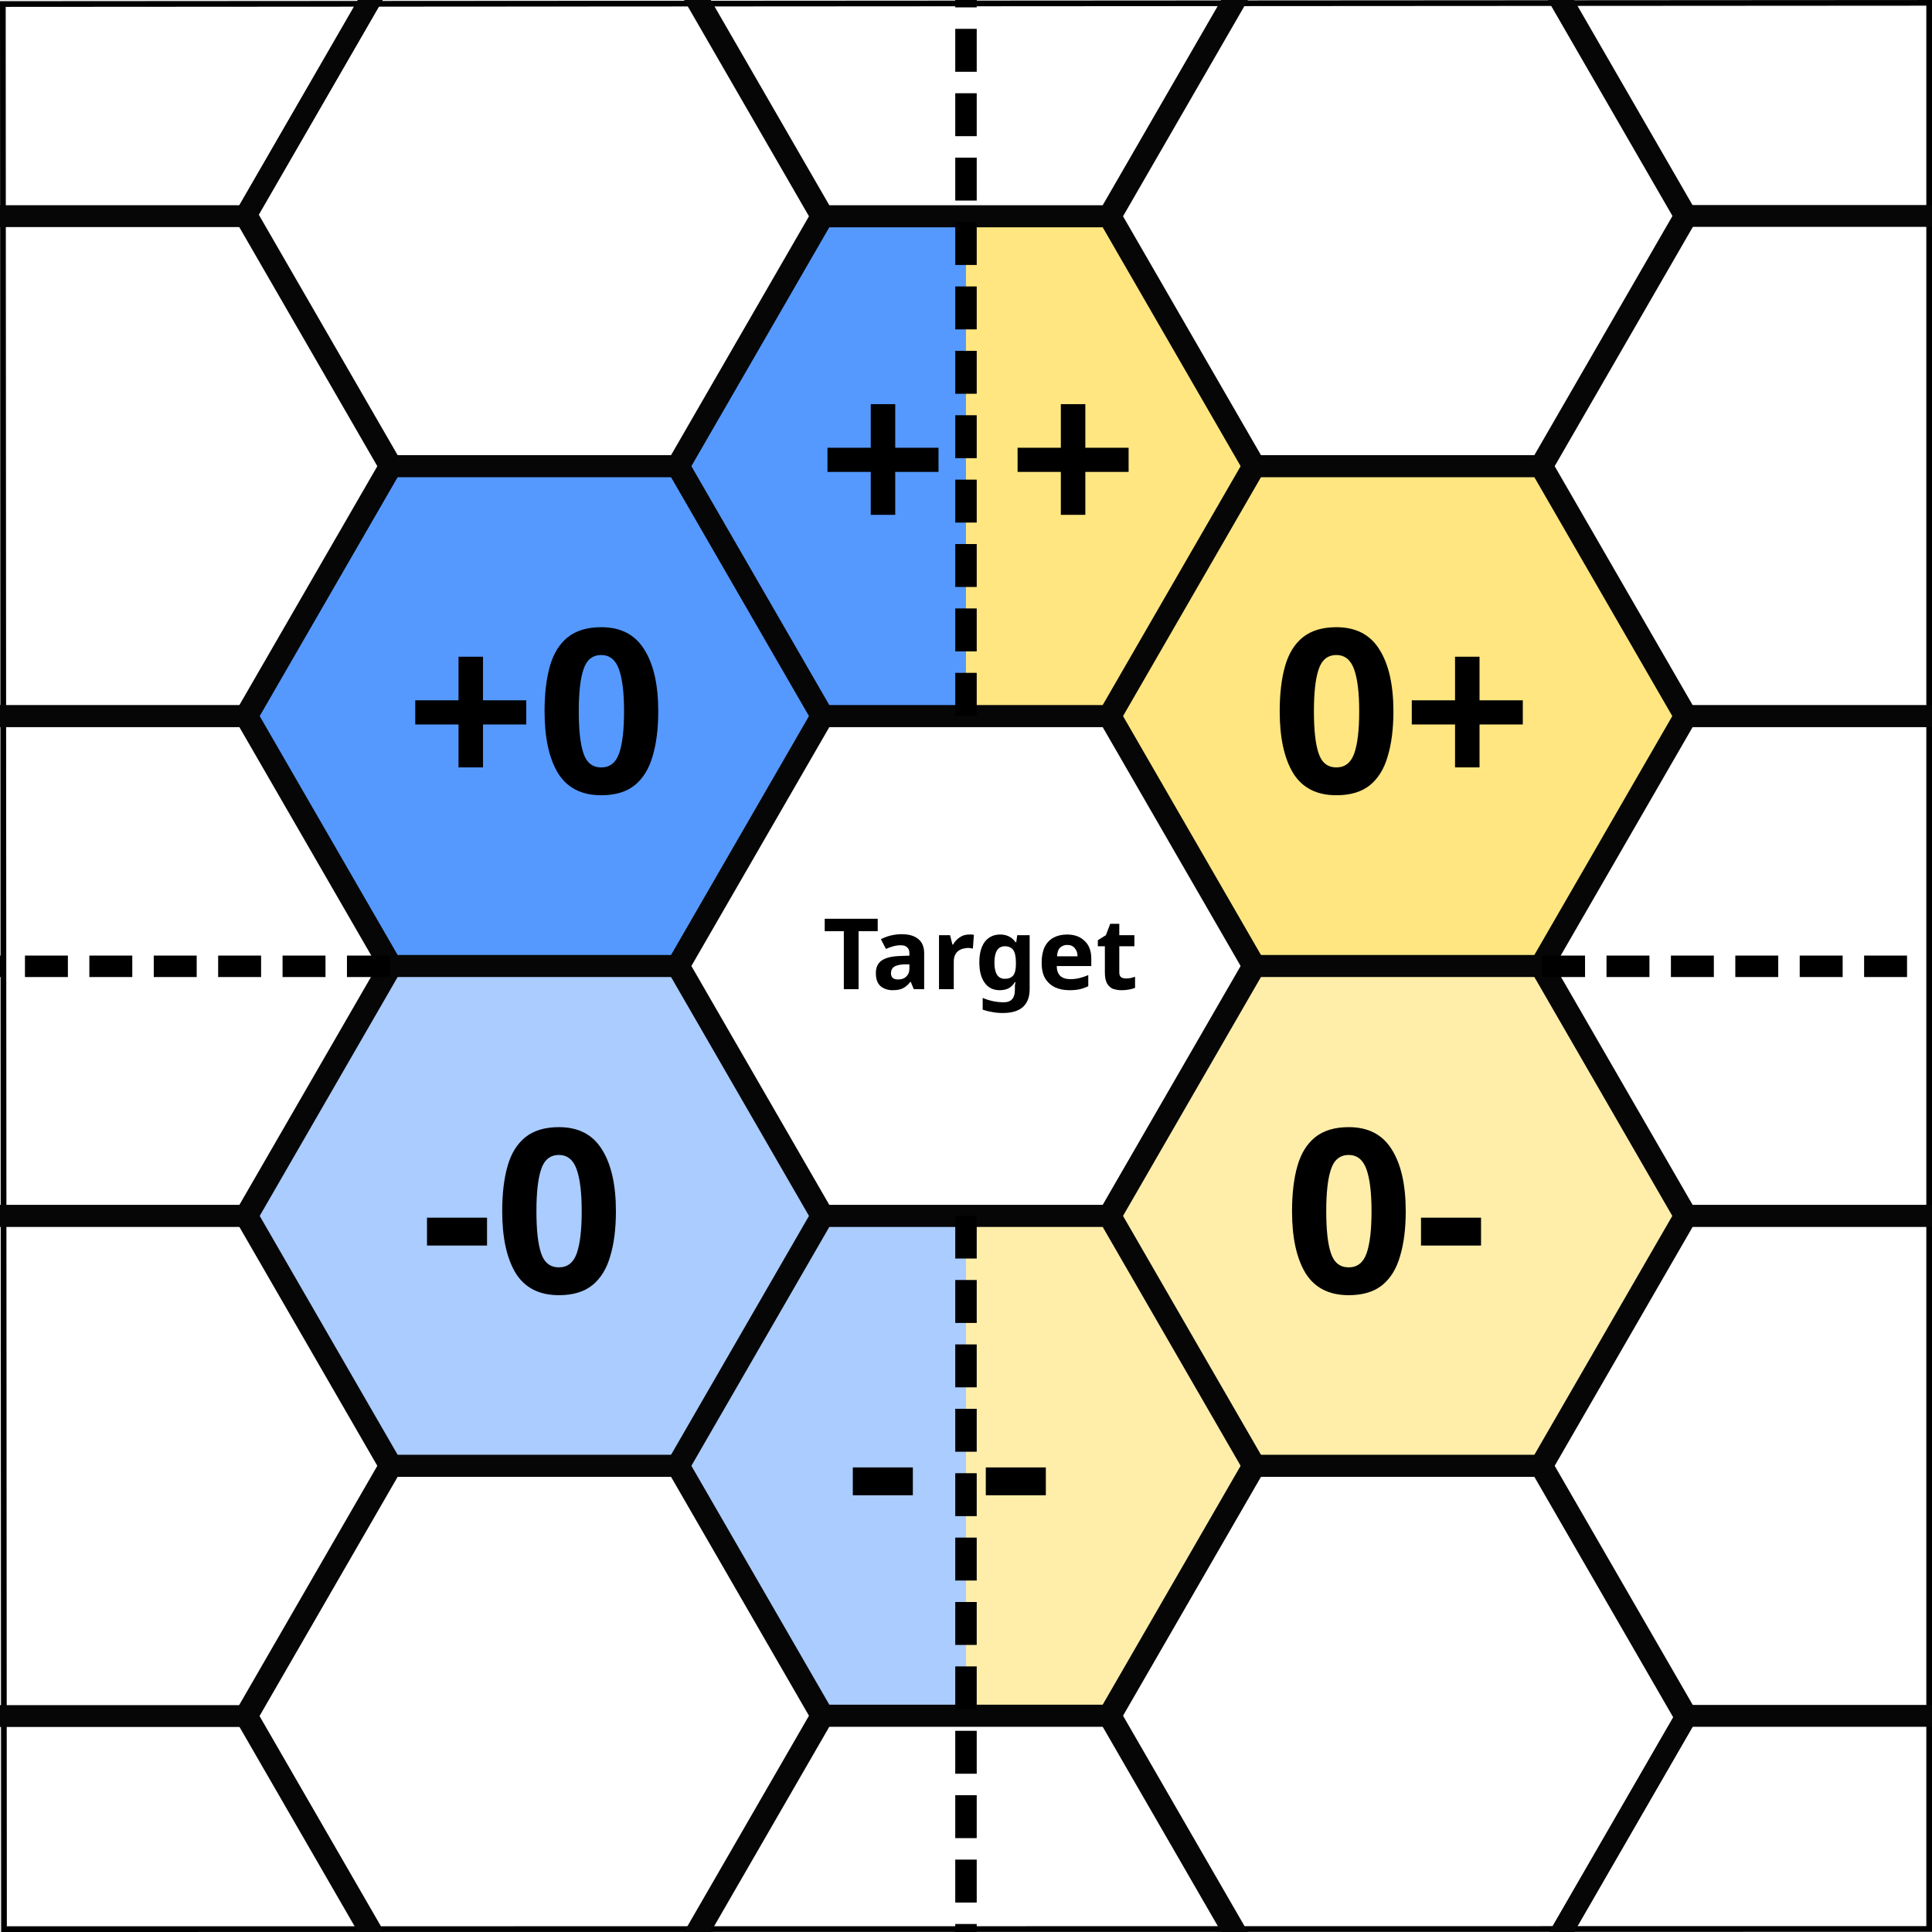
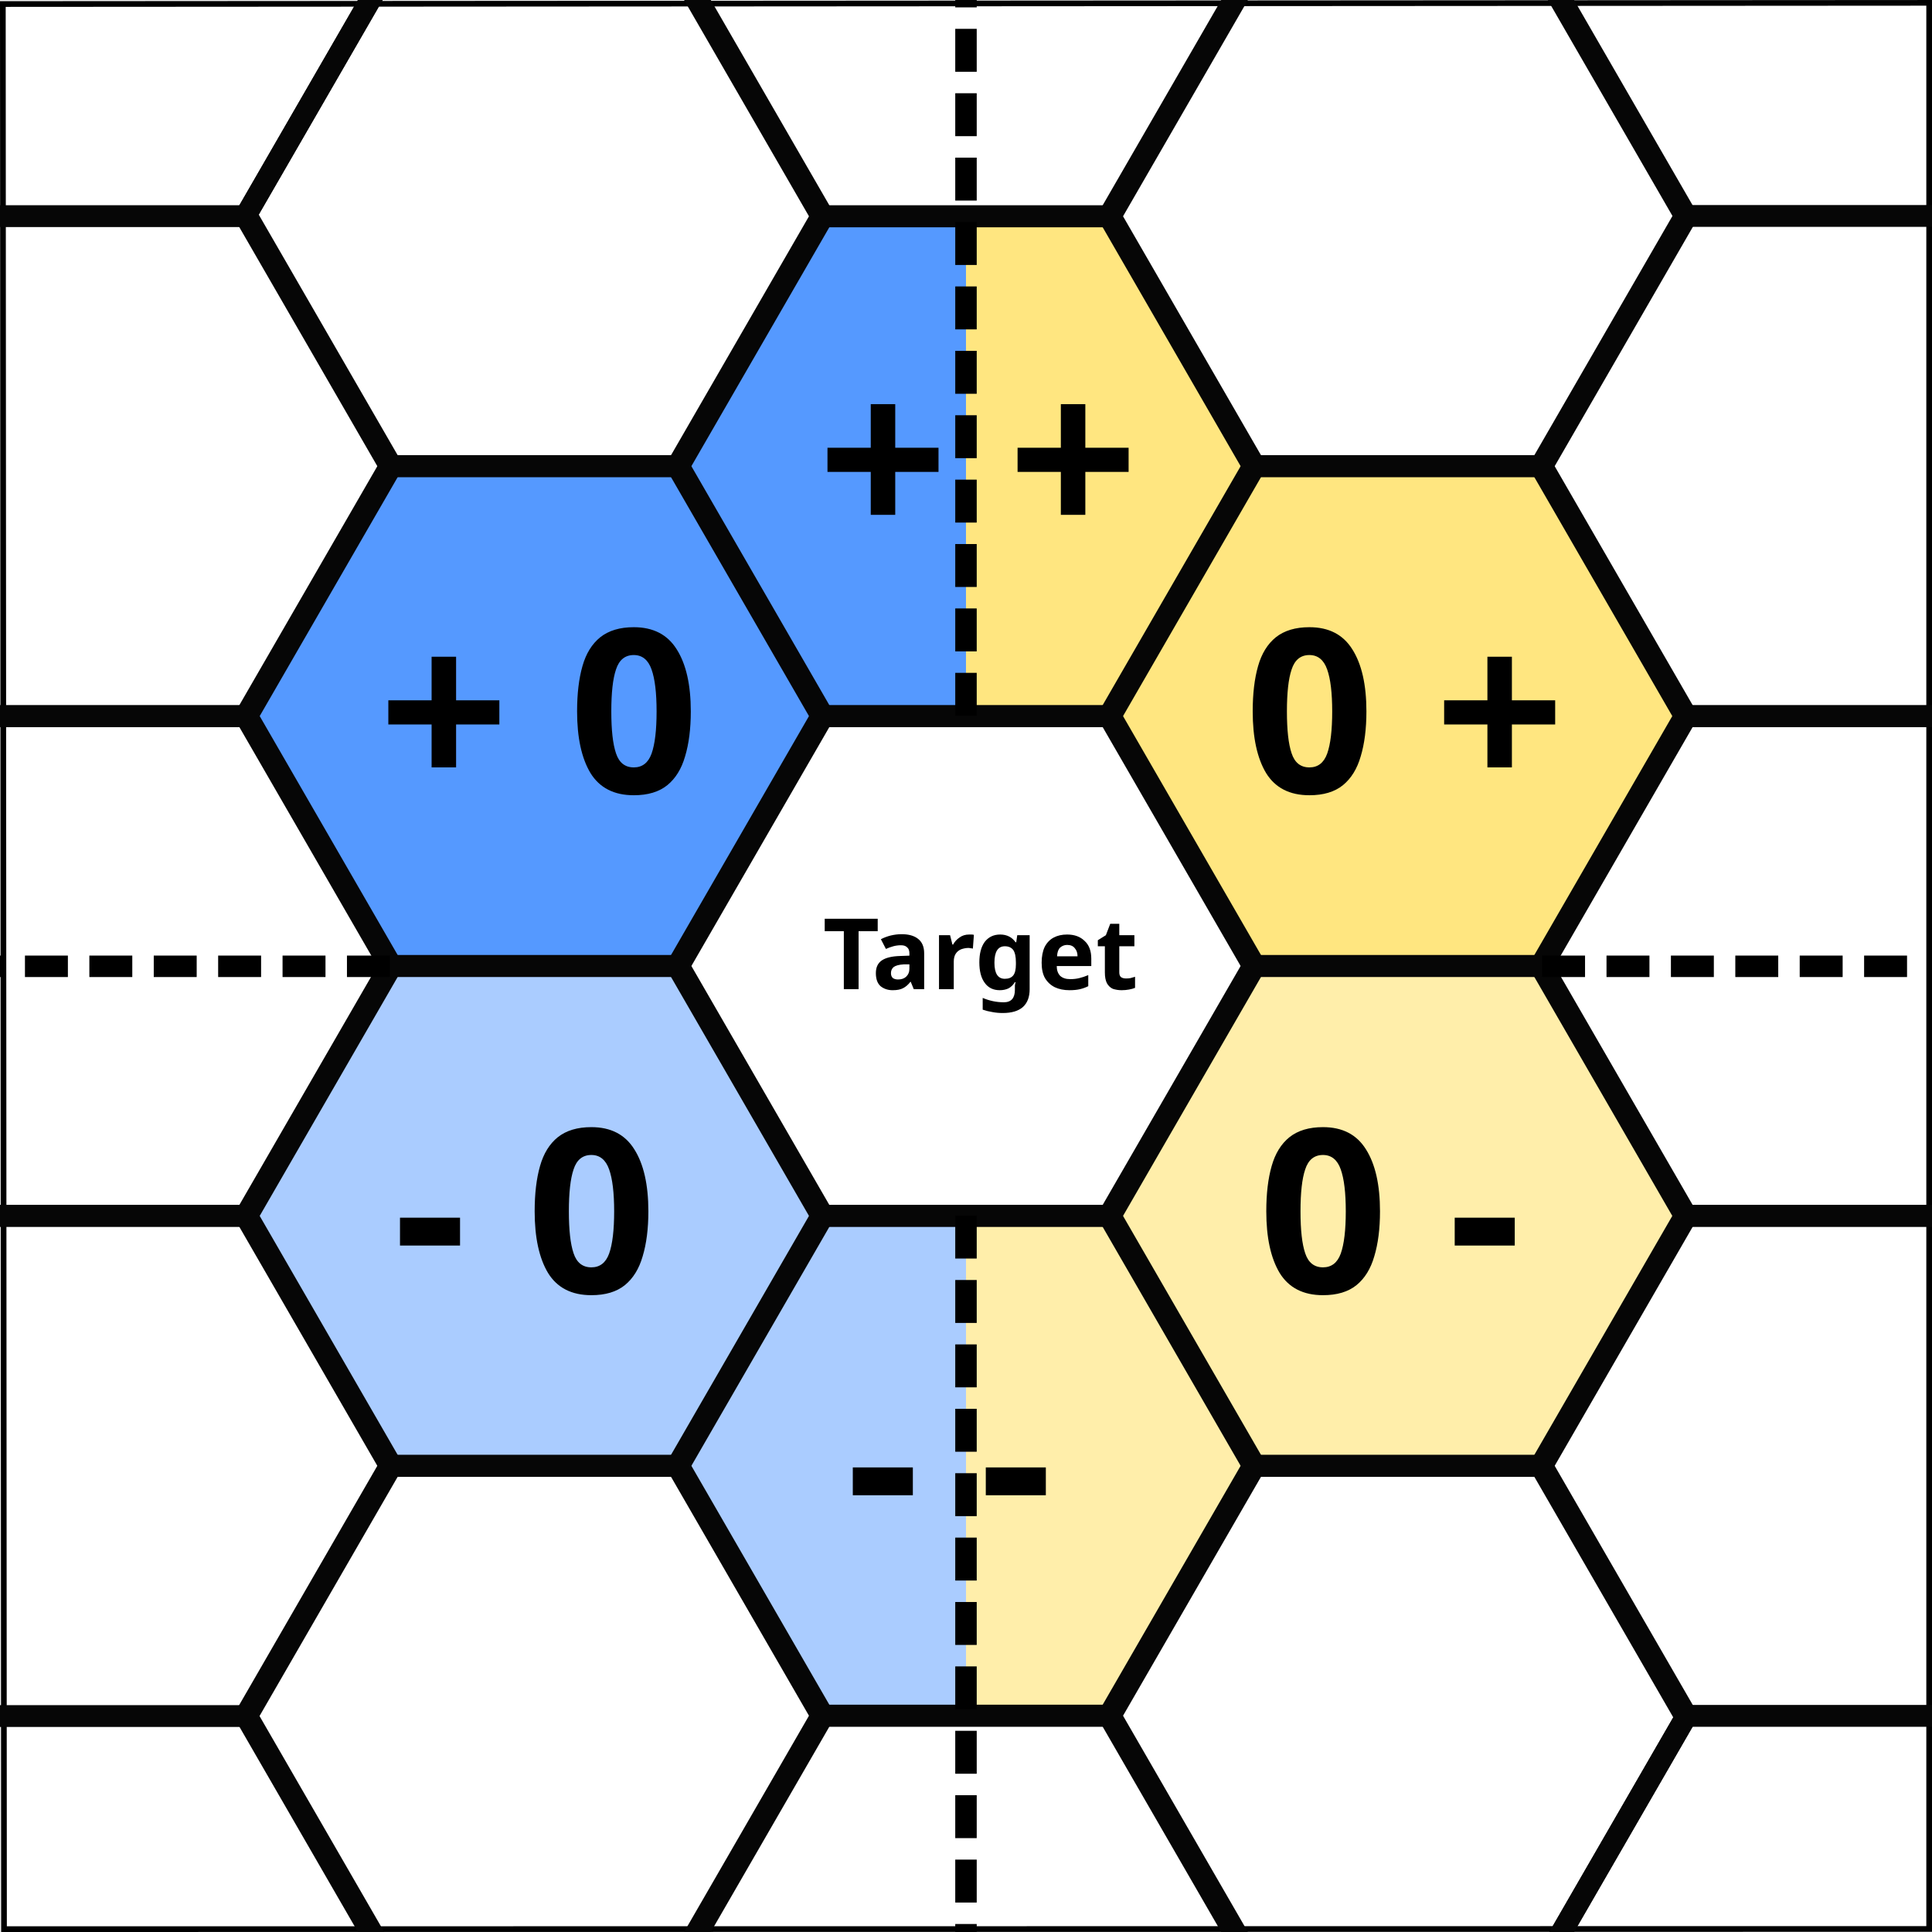
<svg xmlns="http://www.w3.org/2000/svg" width="90mm" height="90mm" viewBox="0 0 90 90" version="1.1" id="svg8">
  <defs id="defs2">
    <marker orient="auto" refY="0" refX="0" id="Arrow1Send" style="overflow:visible">
      <path id="path4801" d="M 0,0 5,-5 -12.5,0 5,5 Z" style="fill:#000000;fill-opacity:1;fill-rule:evenodd;stroke:#000000;stroke-width:1pt;stroke-opacity:1" transform="matrix(-0.2,0,0,-0.2,-1.2,0)" />
    </marker>
    <marker orient="auto" refY="0" refX="0" id="Arrow1Lend" style="overflow:visible">
      <path id="path4789" d="M 0,0 5,-5 -12.5,0 5,5 Z" style="fill:#000000;fill-opacity:1;fill-rule:evenodd;stroke:#000000;stroke-width:1pt;stroke-opacity:1" transform="matrix(-0.8,0,0,-0.8,-10,0)" />
    </marker>
  </defs>
  <g id="layer4" transform="translate(-9.253348,-13.72278)">
    <path style="fill:#ffffff;stroke:#000000;stroke-width:0.265px;stroke-linecap:butt;stroke-linejoin:miter;stroke-opacity:1" d="m 9.386,13.911 89.735,-0.056 v 89.726 l -89.681,0.009 z" id="path1970" />
    <path style="fill:#5599ff;stroke:none;stroke-width:0.265px;stroke-linecap:butt;stroke-linejoin:miter;stroke-opacity:1" d="m 47.604,23.798 6.649,0.015 v 23.283 l -6.649,-0.015 -6.73,11.656 -13.379,-0.015 -6.73,-11.627 6.649,-11.642 h 13.459 z" id="path1962" />
    <path style="fill:#ffe680;stroke:none;stroke-width:0.265px;stroke-linecap:butt;stroke-linejoin:miter;stroke-opacity:1" d="m 54.253,23.783 h 6.73 l 6.649,11.671 13.379,-0.014 6.73,11.656 -6.649,11.642 -13.379,-0.014 -6.73,-11.627 h -6.73 z" id="path1964" />
    <path style="fill:#ffeeaa;stroke:none;stroke-width:0.265px;stroke-linecap:butt;stroke-linejoin:miter;stroke-opacity:1" d="m 67.713,58.723 13.379,0.014 6.649,11.642 -6.649,11.613 -13.459,0.029 -6.649,11.642 -6.73,-0.029 V 70.35 l 6.649,0.014 z" id="path1966" />
    <path style="fill:#aaccff;stroke:none;stroke-width:0.265px;stroke-linecap:butt;stroke-linejoin:miter;stroke-opacity:1" d="m 40.875,58.737 6.649,11.613 6.73,0.029 V 93.662 L 47.604,93.648 40.875,82.021 27.496,82.006 20.766,70.379 27.496,58.723 Z" id="path1968" />
  </g>
  <g id="layer1" transform="translate(-64.0465,-94.20452)">
    <path style="fill:none;fill-opacity:1;stroke:#060606;stroke-width:1;stroke-miterlimit:4;stroke-dasharray:none;stroke-opacity:1" id="path4579" d="m 47.246,175.983 11.656,6.73 0,13.459 -11.656,6.73 -11.656,-6.73 0,-13.459 z" transform="rotate(-90,84.77757,124.9565)" />
    <path d="m 70.53,175.983 11.656,6.73 0,13.459 -11.656,6.73 -11.656,-6.73 10e-7,-13.459 z" id="path4581" style="fill:none;fill-opacity:1;stroke:#060606;stroke-width:1;stroke-miterlimit:4;stroke-dasharray:none;stroke-opacity:1" transform="rotate(-90,84.77757,124.9565)" />
    <path style="fill:none;fill-opacity:1;stroke:#060606;stroke-width:1;stroke-miterlimit:4;stroke-dasharray:none;stroke-opacity:1" id="path4583" d="m 93.813,175.983 11.656,6.73 0,13.459 -11.656,6.73 -11.656,-6.73 1e-6,-13.459 z" transform="rotate(-90,84.77757,124.9565)" />
    <path d="m 35.605,155.874 11.656,6.73 0,13.459 -11.656,6.73 -11.656,-6.73 1e-6,-13.459 z" id="path4595" style="fill:none;fill-opacity:1;stroke:#060606;stroke-width:1;stroke-miterlimit:4;stroke-dasharray:none;stroke-opacity:1" transform="rotate(-90,84.77757,124.9565)" />
    <path style="fill:none;fill-opacity:1;stroke:#060606;stroke-width:1;stroke-miterlimit:4;stroke-dasharray:none;stroke-opacity:1" id="path4597" d="m 58.888,155.874 11.656,6.73 -1e-6,13.459 -11.656,6.73 -11.656,-6.73 0,-13.459 z" transform="rotate(-90,84.77757,124.9565)" />
    <path d="m 82.171,155.874 11.656,6.73 -10e-7,13.459 -11.656,6.73 -11.656,-6.73 0,-13.459 z" id="path4599" style="fill:none;fill-opacity:1;stroke:#060606;stroke-width:1;stroke-miterlimit:4;stroke-dasharray:none;stroke-opacity:1" transform="rotate(-90,84.77757,124.9565)" />
    <path style="fill:none;fill-opacity:1;stroke:#060606;stroke-width:1;stroke-miterlimit:4;stroke-dasharray:none;stroke-opacity:1" id="path4601" d="m 105.455,155.874 11.656,6.73 0,13.459 -11.656,6.73 -11.656,-6.73 0,-13.459 z" transform="rotate(-90,84.77757,124.9565)" />
    <path style="fill:none;fill-opacity:1;stroke:#060606;stroke-width:1;stroke-miterlimit:4;stroke-dasharray:none;stroke-opacity:1" id="path4613" d="m 23.963,135.766 11.656,6.73 -10e-7,13.459 -11.656,6.73 -11.656,-6.73 0,-13.459 z" transform="rotate(-90,84.77757,124.9565)" />
    <path d="m 47.246,135.766 11.656,6.73 0,13.459 -11.656,6.73 -11.656,-6.73 0,-13.459 z" id="path4615" style="fill:none;fill-opacity:1;stroke:#060606;stroke-width:1;stroke-miterlimit:4;stroke-dasharray:none;stroke-opacity:1" transform="rotate(-90,84.77757,124.9565)" />
    <path style="fill:none;fill-opacity:1;stroke:#060606;stroke-width:1;stroke-miterlimit:4;stroke-dasharray:none;stroke-opacity:1" id="path4617" d="m 70.53,135.766 11.656,6.73 0,13.459 -11.656,6.73 -11.656,-6.73 10e-7,-13.459 z" transform="rotate(-90,84.77757,124.9565)" />
    <path d="m 93.813,135.766 11.656,6.73 0,13.459 -11.656,6.73 -11.656,-6.73 1e-6,-13.459 z" id="path4619" style="fill:none;fill-opacity:1;stroke:#060606;stroke-width:1;stroke-miterlimit:4;stroke-dasharray:none;stroke-opacity:1" transform="rotate(-90,84.77757,124.9565)" />
    <path style="fill:none;fill-opacity:1;stroke:#060606;stroke-width:1;stroke-miterlimit:4;stroke-dasharray:none;stroke-opacity:1" id="path4621" d="m 117.096,135.766 11.656,6.73 0,13.459 -11.656,6.73 -11.656,-6.73 0,-13.459 z" transform="rotate(-90,84.77757,124.9565)" />
    <path style="fill:none;fill-opacity:1;stroke:#060606;stroke-width:1;stroke-miterlimit:4;stroke-dasharray:none;stroke-opacity:1" id="path4631" d="m 35.605,115.658 11.656,6.73 0,13.459 -11.656,6.73 -11.656,-6.73 1e-6,-13.459 z" transform="rotate(-90,84.77757,124.9565)" />
    <path d="m 58.888,115.658 11.656,6.73 -1e-6,13.459 -11.656,6.73 -11.656,-6.73 0,-13.459 z" id="path4633" style="fill:none;fill-opacity:1;stroke:#060606;stroke-width:1;stroke-miterlimit:4;stroke-dasharray:none;stroke-opacity:1" transform="rotate(-90,84.77757,124.9565)" />
    <path style="fill:none;fill-opacity:1;stroke:#060606;stroke-width:1;stroke-miterlimit:4;stroke-dasharray:none;stroke-opacity:1" id="path4635" d="m 82.171,115.658 11.656,6.73 -10e-7,13.459 -11.656,6.73 -11.656,-6.73 0,-13.459 z" transform="rotate(-90,84.77757,124.9565)" />
    <path d="m 105.455,115.658 11.656,6.73 0,13.459 -11.656,6.73 -11.656,-6.73 0,-13.459 z" id="path4637" style="fill:none;fill-opacity:1;stroke:#060606;stroke-width:1;stroke-miterlimit:4;stroke-dasharray:none;stroke-opacity:1" transform="rotate(-90,84.77757,124.9565)" />
    <path style="fill:none;fill-opacity:1;stroke:#060606;stroke-width:1;stroke-miterlimit:4;stroke-dasharray:none;stroke-opacity:1" id="path4651" d="m 47.246,95.549 11.656,6.73 0,13.459 -11.656,6.73 -11.656,-6.73 0,-13.459 z" transform="rotate(-90,84.77757,124.9565)" />
    <path d="m 70.53,95.549 11.656,6.73 0,13.459 -11.656,6.73 -11.656,-6.73 10e-7,-13.459 z" id="path4653" style="fill:none;fill-opacity:1;stroke:#060606;stroke-width:1;stroke-miterlimit:4;stroke-dasharray:none;stroke-opacity:1" transform="rotate(-90,84.77757,124.9565)" />
    <path style="fill:none;fill-opacity:1;stroke:#060606;stroke-width:1;stroke-miterlimit:4;stroke-dasharray:none;stroke-opacity:1" id="path4655" d="m 93.813,95.549 11.656,6.73 0,13.459 -11.656,6.73 -11.656,-6.73 1e-6,-13.459 z" transform="rotate(-90,84.77757,124.9565)" />
    <path style="fill:none;stroke:#000000;stroke-width:1;stroke-linecap:butt;stroke-linejoin:miter;stroke-miterlimit:4;stroke-dasharray:2, 1;stroke-dashoffset:0;stroke-opacity:1" d="M 109.046,127.548 V 80.982" id="path1762" />
    <path style="fill:none;stroke:#000000;stroke-width:1;stroke-linecap:butt;stroke-linejoin:miter;stroke-miterlimit:4;stroke-dasharray:2, 1;stroke-dashoffset:0;stroke-opacity:1" d="m 109.046,150.832 v 46.567" id="path1764" />
    <path style="fill:none;stroke:#000000;stroke-width:1;stroke-linecap:butt;stroke-linejoin:miter;stroke-miterlimit:4;stroke-dasharray:2, 1;stroke-dashoffset:0;stroke-opacity:1" d="M 82.209,139.219 H 55.451" id="path1766" />
    <path style="fill:none;stroke:#000000;stroke-width:1;stroke-linecap:butt;stroke-linejoin:miter;stroke-miterlimit:4;stroke-dasharray:2, 1;stroke-dashoffset:0;stroke-opacity:1" d="m 135.884,139.219 h 26.757" id="path1768" />
    <path transform="rotate(-90,73.07386,113.3335)" d="m 105.455,155.874 11.656,6.73 0,13.459 -11.656,6.73 -11.656,-6.73 0,-13.459 z" id="path1909" style="fill:none;fill-opacity:1;stroke:#060606;stroke-width:1;stroke-miterlimit:4;stroke-dasharray:none;stroke-opacity:1" />
    <path style="fill:none;fill-opacity:1;stroke:#060606;stroke-width:1;stroke-miterlimit:4;stroke-dasharray:none;stroke-opacity:1" id="path1911" d="m 105.455,155.874 11.656,6.73 0,13.459 -11.656,6.73 -11.656,-6.73 0,-13.459 z" transform="rotate(-90,88.99644,109.067)" />
    <path style="fill:none;fill-opacity:1;stroke:#060606;stroke-width:1;stroke-miterlimit:4;stroke-dasharray:none;stroke-opacity:1" id="path1913" d="m 105.455,155.874 11.656,6.73 0,13.459 -11.656,6.73 -11.656,-6.73 0,-13.459 z" transform="rotate(-90,53.01313,133.4087)" />
    <path transform="rotate(-90,48.74669,149.3313)" d="m 105.455,155.874 11.656,6.73 0,13.459 -11.656,6.73 -11.656,-6.73 0,-13.459 z" id="path1915" style="fill:none;fill-opacity:1;stroke:#060606;stroke-width:1;stroke-miterlimit:4;stroke-dasharray:none;stroke-opacity:1" />
    <path style="fill:none;fill-opacity:1;stroke:#060606;stroke-width:1;stroke-miterlimit:4;stroke-dasharray:none;stroke-opacity:1" id="path1917" d="m 105.455,155.874 11.656,6.73 0,13.459 -11.656,6.73 -11.656,-6.73 0,-13.459 z" transform="rotate(-90,95.37539,195.8793)" />
    <path transform="rotate(-90,111.2028,191.6791)" d="m 105.455,155.874 11.656,6.73 0,13.459 -11.656,6.73 -11.656,-6.73 0,-13.459 z" id="path1919" style="fill:none;fill-opacity:1;stroke:#060606;stroke-width:1;stroke-miterlimit:4;stroke-dasharray:none;stroke-opacity:1" />
    <path style="fill:none;fill-opacity:1;stroke:#060606;stroke-width:1;stroke-miterlimit:4;stroke-dasharray:none;stroke-opacity:1" id="path1921" d="m 105.455,155.874 11.656,6.73 0,13.459 -11.656,6.73 -11.656,-6.73 0,-13.459 z" transform="rotate(-90,131.3587,171.5376)" />
    <path transform="rotate(-90,135.6251,155.615)" d="m 105.455,155.874 11.656,6.73 0,13.459 -11.656,6.73 -11.656,-6.73 0,-13.459 z" id="path1923" style="fill:none;fill-opacity:1;stroke:#060606;stroke-width:1;stroke-miterlimit:4;stroke-dasharray:none;stroke-opacity:1" />
    <path style="fill:none;fill-opacity:1;stroke:#060606;stroke-width:1;stroke-miterlimit:4;stroke-dasharray:none;stroke-opacity:1" id="path1925" d="m 105.455,155.874 11.656,6.73 0,13.459 -11.656,6.73 -11.656,-6.73 0,-13.459 z" transform="rotate(-90,139.8916,139.6925)" />
    <path transform="rotate(-90,128.2354,128.0363)" d="m 105.455,155.874 11.656,6.73 0,13.459 -11.656,6.73 -11.656,-6.73 0,-13.459 z" id="path1927" style="fill:none;fill-opacity:1;stroke:#060606;stroke-width:1;stroke-miterlimit:4;stroke-dasharray:none;stroke-opacity:1" />
    <path style="fill:none;fill-opacity:1;stroke:#060606;stroke-width:1;stroke-miterlimit:4;stroke-dasharray:none;stroke-opacity:1" id="path1929" d="m 105.455,155.874 11.656,6.73 0,13.459 -11.656,6.73 -11.656,-6.73 0,-13.459 z" transform="rotate(-90,116.5793,116.3802)" />
    <path transform="rotate(-90,104.9232,104.7241)" d="m 105.455,155.874 11.656,6.73 0,13.459 -11.656,6.73 -11.656,-6.73 0,-13.459 z" id="path1931" style="fill:none;fill-opacity:1;stroke:#060606;stroke-width:1;stroke-miterlimit:4;stroke-dasharray:none;stroke-opacity:1" />
    <path style="fill:none;fill-opacity:1;stroke:#060606;stroke-width:1;stroke-miterlimit:4;stroke-dasharray:none;stroke-opacity:1" id="path1933" d="m 105.455,155.874 11.656,6.73 0,13.459 -11.656,6.73 -11.656,-6.73 0,-13.459 z" transform="rotate(-90,93.26701,93.06791)" />
    <path transform="rotate(-90,32.8241,153.5977)" d="m 105.455,155.874 11.656,6.73 0,13.459 -11.656,6.73 -11.656,-6.73 0,-13.459 z" id="path1935" style="fill:none;fill-opacity:1;stroke:#060606;stroke-width:1;stroke-miterlimit:4;stroke-dasharray:none;stroke-opacity:1" />
    <path style="fill:none;fill-opacity:1;stroke:#060606;stroke-width:1;stroke-miterlimit:4;stroke-dasharray:none;stroke-opacity:1" id="path1937" d="m 105.455,155.874 11.656,6.73 0,13.459 -11.656,6.73 -11.656,-6.73 0,-13.459 z" transform="rotate(-90,44.51335,165.2063)" />
    <path transform="rotate(-90,56.155,176.8479)" d="m 105.455,155.874 11.656,6.73 0,13.459 -11.656,6.73 -11.656,-6.73 0,-13.459 z" id="path1939" style="fill:none;fill-opacity:1;stroke:#060606;stroke-width:1;stroke-miterlimit:4;stroke-dasharray:none;stroke-opacity:1" />
    <path style="fill:none;fill-opacity:1;stroke:#060606;stroke-width:1;stroke-miterlimit:4;stroke-dasharray:none;stroke-opacity:1" id="path1941" d="m 105.455,155.874 11.656,6.73 0,13.459 -11.656,6.73 -11.656,-6.73 0,-13.459 z" transform="rotate(-90,67.79667,188.4896)" />
    <path transform="rotate(-90,79.45281,200.1457)" d="m 105.455,155.874 11.656,6.73 0,13.459 -11.656,6.73 -11.656,-6.73 0,-13.459 z" id="path1943" style="fill:none;fill-opacity:1;stroke:#060606;stroke-width:1;stroke-miterlimit:4;stroke-dasharray:none;stroke-opacity:1" />
    <path style="fill:none;fill-opacity:1;stroke:#060606;stroke-width:1;stroke-miterlimit:4;stroke-dasharray:none;stroke-opacity:1" id="path1945" d="m 105.455,155.874 11.656,6.73 0,13.459 -11.656,6.73 -11.656,-6.73 0,-13.459 z" transform="rotate(-90,91.10895,211.8018)" />
    <path transform="rotate(-90,151.5477,151.3486)" d="m 105.455,155.874 11.656,6.73 0,13.459 -11.656,6.73 -11.656,-6.73 0,-13.459 z" id="path1947" style="fill:none;fill-opacity:1;stroke:#060606;stroke-width:1;stroke-miterlimit:4;stroke-dasharray:none;stroke-opacity:1" />
  </g>
  <g id="layer3" transform="translate(-64.0465,-94.20452)">
-     <text xml:space="preserve" style="font-style:normal;font-variant:normal;font-weight:bold;font-stretch:normal;font-size:10.643px;line-height:1;font-family:'Fira Sans';-inkscape-font-specification:'Fira Sans Bold';letter-spacing:0px;word-spacing:0px;fill:#000000;fill-opacity:1;stroke:none;stroke-width:0.265" x="82.939" y="131.144" id="text1785">
-       <tspan id="tspan1783" x="82.939" y="131.144" style="stroke-width:0.265">+0</tspan>
+     <text xml:space="preserve" style="font-style:normal;font-variant:normal;font-weight:bold;font-stretch:normal;font-size:10.643px;line-height:1;font-family:'Fira Sans';-inkscape-font-specification:'Fira Sans Bold';letter-spacing:0px;word-spacing:0px;fill:#000000;fill-opacity:1;stroke:none;stroke-width:0.265" x="81.682" y="131.144" id="text1785">
+       <tspan id="tspan1783" x="81.682" y="131.144" style="stroke-width:0.265">+ 0</tspan>
    </text>
-     <text id="text1789" y="154.428" x="83.626" style="font-style:normal;font-variant:normal;font-weight:bold;font-stretch:normal;font-size:10.643px;line-height:1;font-family:'Fira Sans';-inkscape-font-specification:'Fira Sans Bold';letter-spacing:0px;word-spacing:0px;fill:#000000;fill-opacity:1;stroke:none;stroke-width:0.265" xml:space="preserve">
-       <tspan style="stroke-width:0.265" y="154.428" x="83.626" id="tspan1787">-0</tspan>
+     <text id="text1789" y="154.428" x="82.368" style="font-style:normal;font-variant:normal;font-weight:bold;font-stretch:normal;font-size:10.643px;line-height:1;font-family:'Fira Sans';-inkscape-font-specification:'Fira Sans Bold';letter-spacing:0px;word-spacing:0px;fill:#000000;fill-opacity:1;stroke:none;stroke-width:0.265" xml:space="preserve">
+       <tspan style="stroke-width:0.265" y="154.428" x="82.368" id="tspan1787">- 0</tspan>
    </text>
-     <text xml:space="preserve" style="font-style:normal;font-variant:normal;font-weight:bold;font-stretch:normal;font-size:10.643px;line-height:1;font-family:'Fira Sans';-inkscape-font-specification:'Fira Sans Bold';letter-spacing:0px;word-spacing:0px;fill:#000000;fill-opacity:1;stroke:none;stroke-width:0.265" x="123.269" y="131.144" id="text1793">
-       <tspan id="tspan1791" x="123.269" y="131.144" style="stroke-width:0.265">0+</tspan>
+     <text xml:space="preserve" style="font-style:normal;font-variant:normal;font-weight:bold;font-stretch:normal;font-size:10.643px;line-height:1;font-family:'Fira Sans';-inkscape-font-specification:'Fira Sans Bold';letter-spacing:0px;word-spacing:0px;fill:#000000;fill-opacity:1;stroke:none;stroke-width:0.265" x="122.012" y="131.144" id="text1793">
+       <tspan id="tspan1791" x="122.012" y="131.144" style="stroke-width:0.265">0 +</tspan>
    </text>
-     <text id="text1797" y="154.428" x="123.843" style="font-style:normal;font-variant:normal;font-weight:bold;font-stretch:normal;font-size:10.643px;line-height:1;font-family:'Fira Sans';-inkscape-font-specification:'Fira Sans Bold';letter-spacing:0px;word-spacing:0px;fill:#000000;fill-opacity:1;stroke:none;stroke-width:0.265" xml:space="preserve">
-       <tspan style="stroke-width:0.265" y="154.428" x="123.843" id="tspan1795">0-</tspan>
+     <text id="text1797" y="154.428" x="122.645" style="font-style:normal;font-variant:normal;font-weight:bold;font-stretch:normal;font-size:10.643px;line-height:1;font-family:'Fira Sans';-inkscape-font-specification:'Fira Sans Bold';letter-spacing:0px;word-spacing:0px;fill:#000000;fill-opacity:1;stroke:none;stroke-width:0.265" xml:space="preserve">
+       <tspan style="stroke-width:0.265" y="154.428" x="122.645" id="tspan1795">0 -</tspan>
    </text>
    <text xml:space="preserve" style="font-style:normal;font-variant:normal;font-weight:bold;font-stretch:normal;font-size:10.643px;line-height:1;font-family:'Fira Sans';-inkscape-font-specification:'Fira Sans Bold';letter-spacing:0px;word-spacing:0px;fill:#000000;fill-opacity:1;stroke:none;stroke-width:0.265" x="103.461" y="166.066" id="text1801">
      <tspan id="tspan1799" x="103.461" y="166.066" style="stroke-width:0.265">- -</tspan>
    </text>
    <text id="text1805" y="119.372" x="102.141" style="font-style:normal;font-variant:normal;font-weight:bold;font-stretch:normal;font-size:10.643px;line-height:1;font-family:'Fira Sans';-inkscape-font-specification:'Fira Sans Bold';letter-spacing:0px;word-spacing:0px;fill:#000000;fill-opacity:1;stroke:none;stroke-width:0.265" xml:space="preserve">
      <tspan style="stroke-width:0.265" y="119.372" x="102.141" id="tspan1803">+ +</tspan>
    </text>
    <text xml:space="preserve" style="font-style:normal;font-variant:normal;font-weight:bold;font-stretch:normal;font-size:4.586px;line-height:1;font-family:'Fira Sans';-inkscape-font-specification:'Fira Sans Bold';letter-spacing:0px;word-spacing:0px;fill:#000000;fill-opacity:1;stroke:none;stroke-width:0.265" x="102.37" y="140.285" id="text1809">
      <tspan id="tspan1807" x="102.37" y="140.285" style="stroke-width:0.265">Target</tspan>
    </text>
  </g>
  <g id="layer2" transform="translate(-64.0465,-94.20452)" />
</svg>
